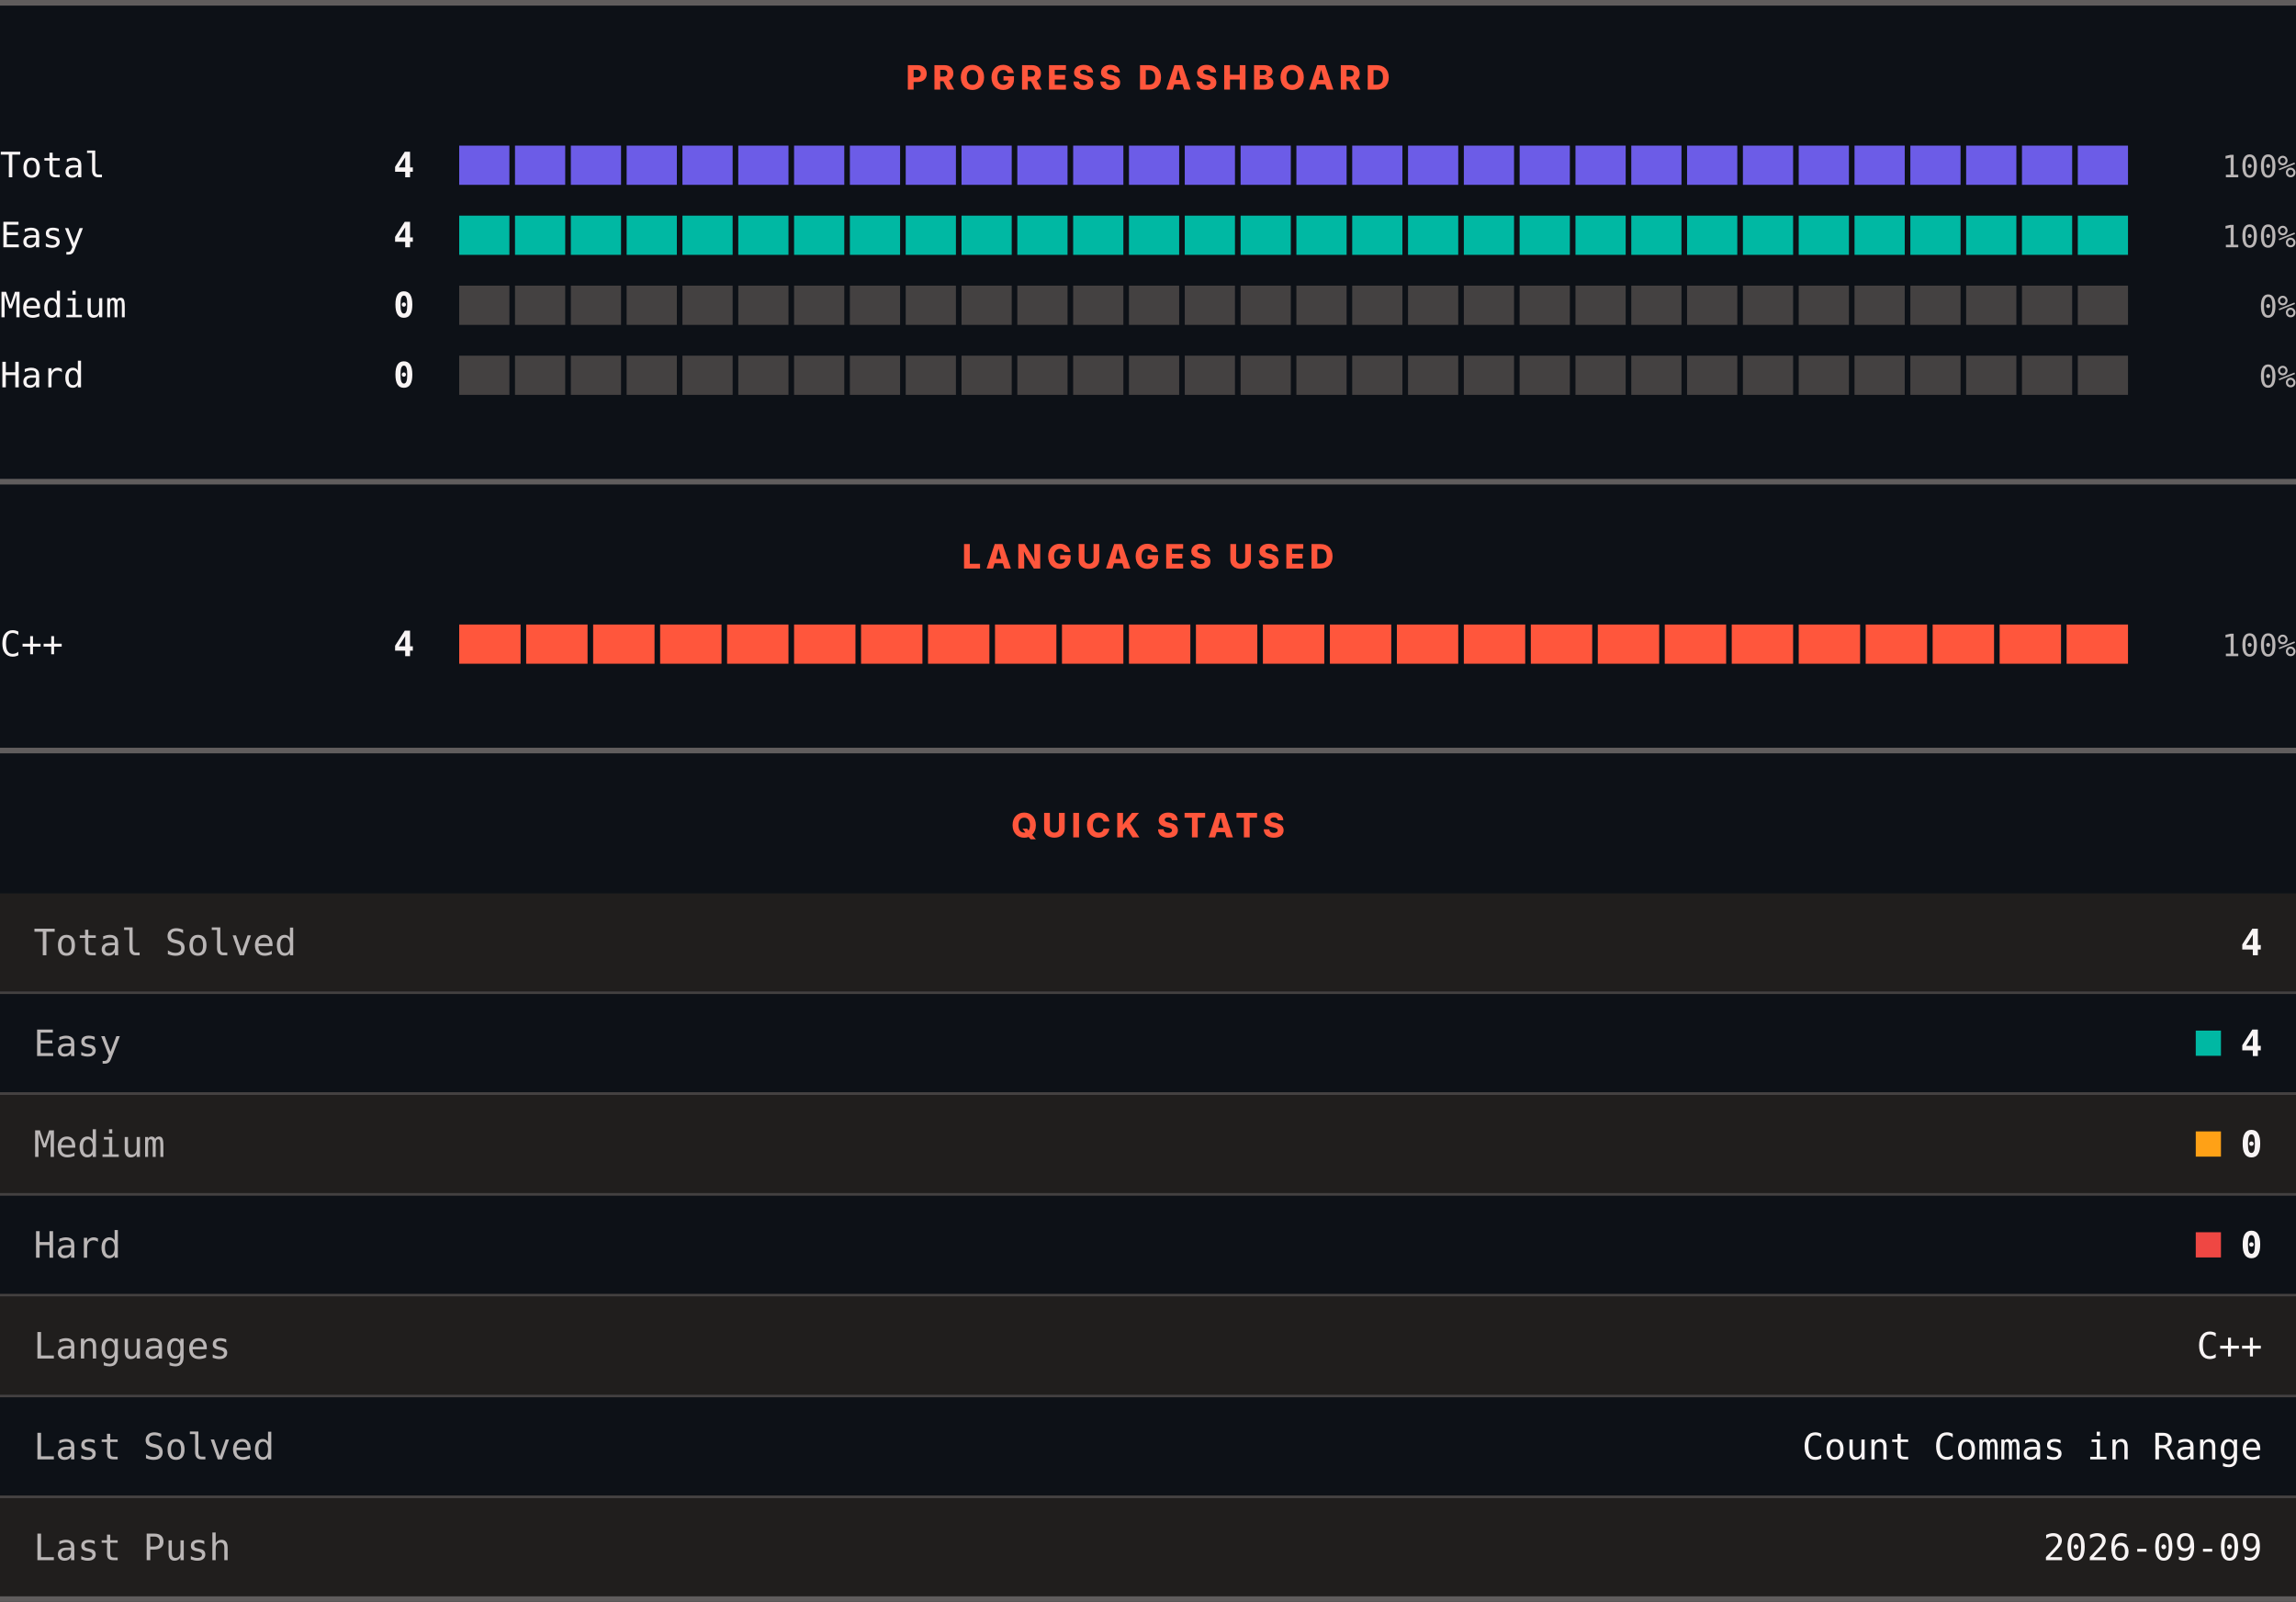
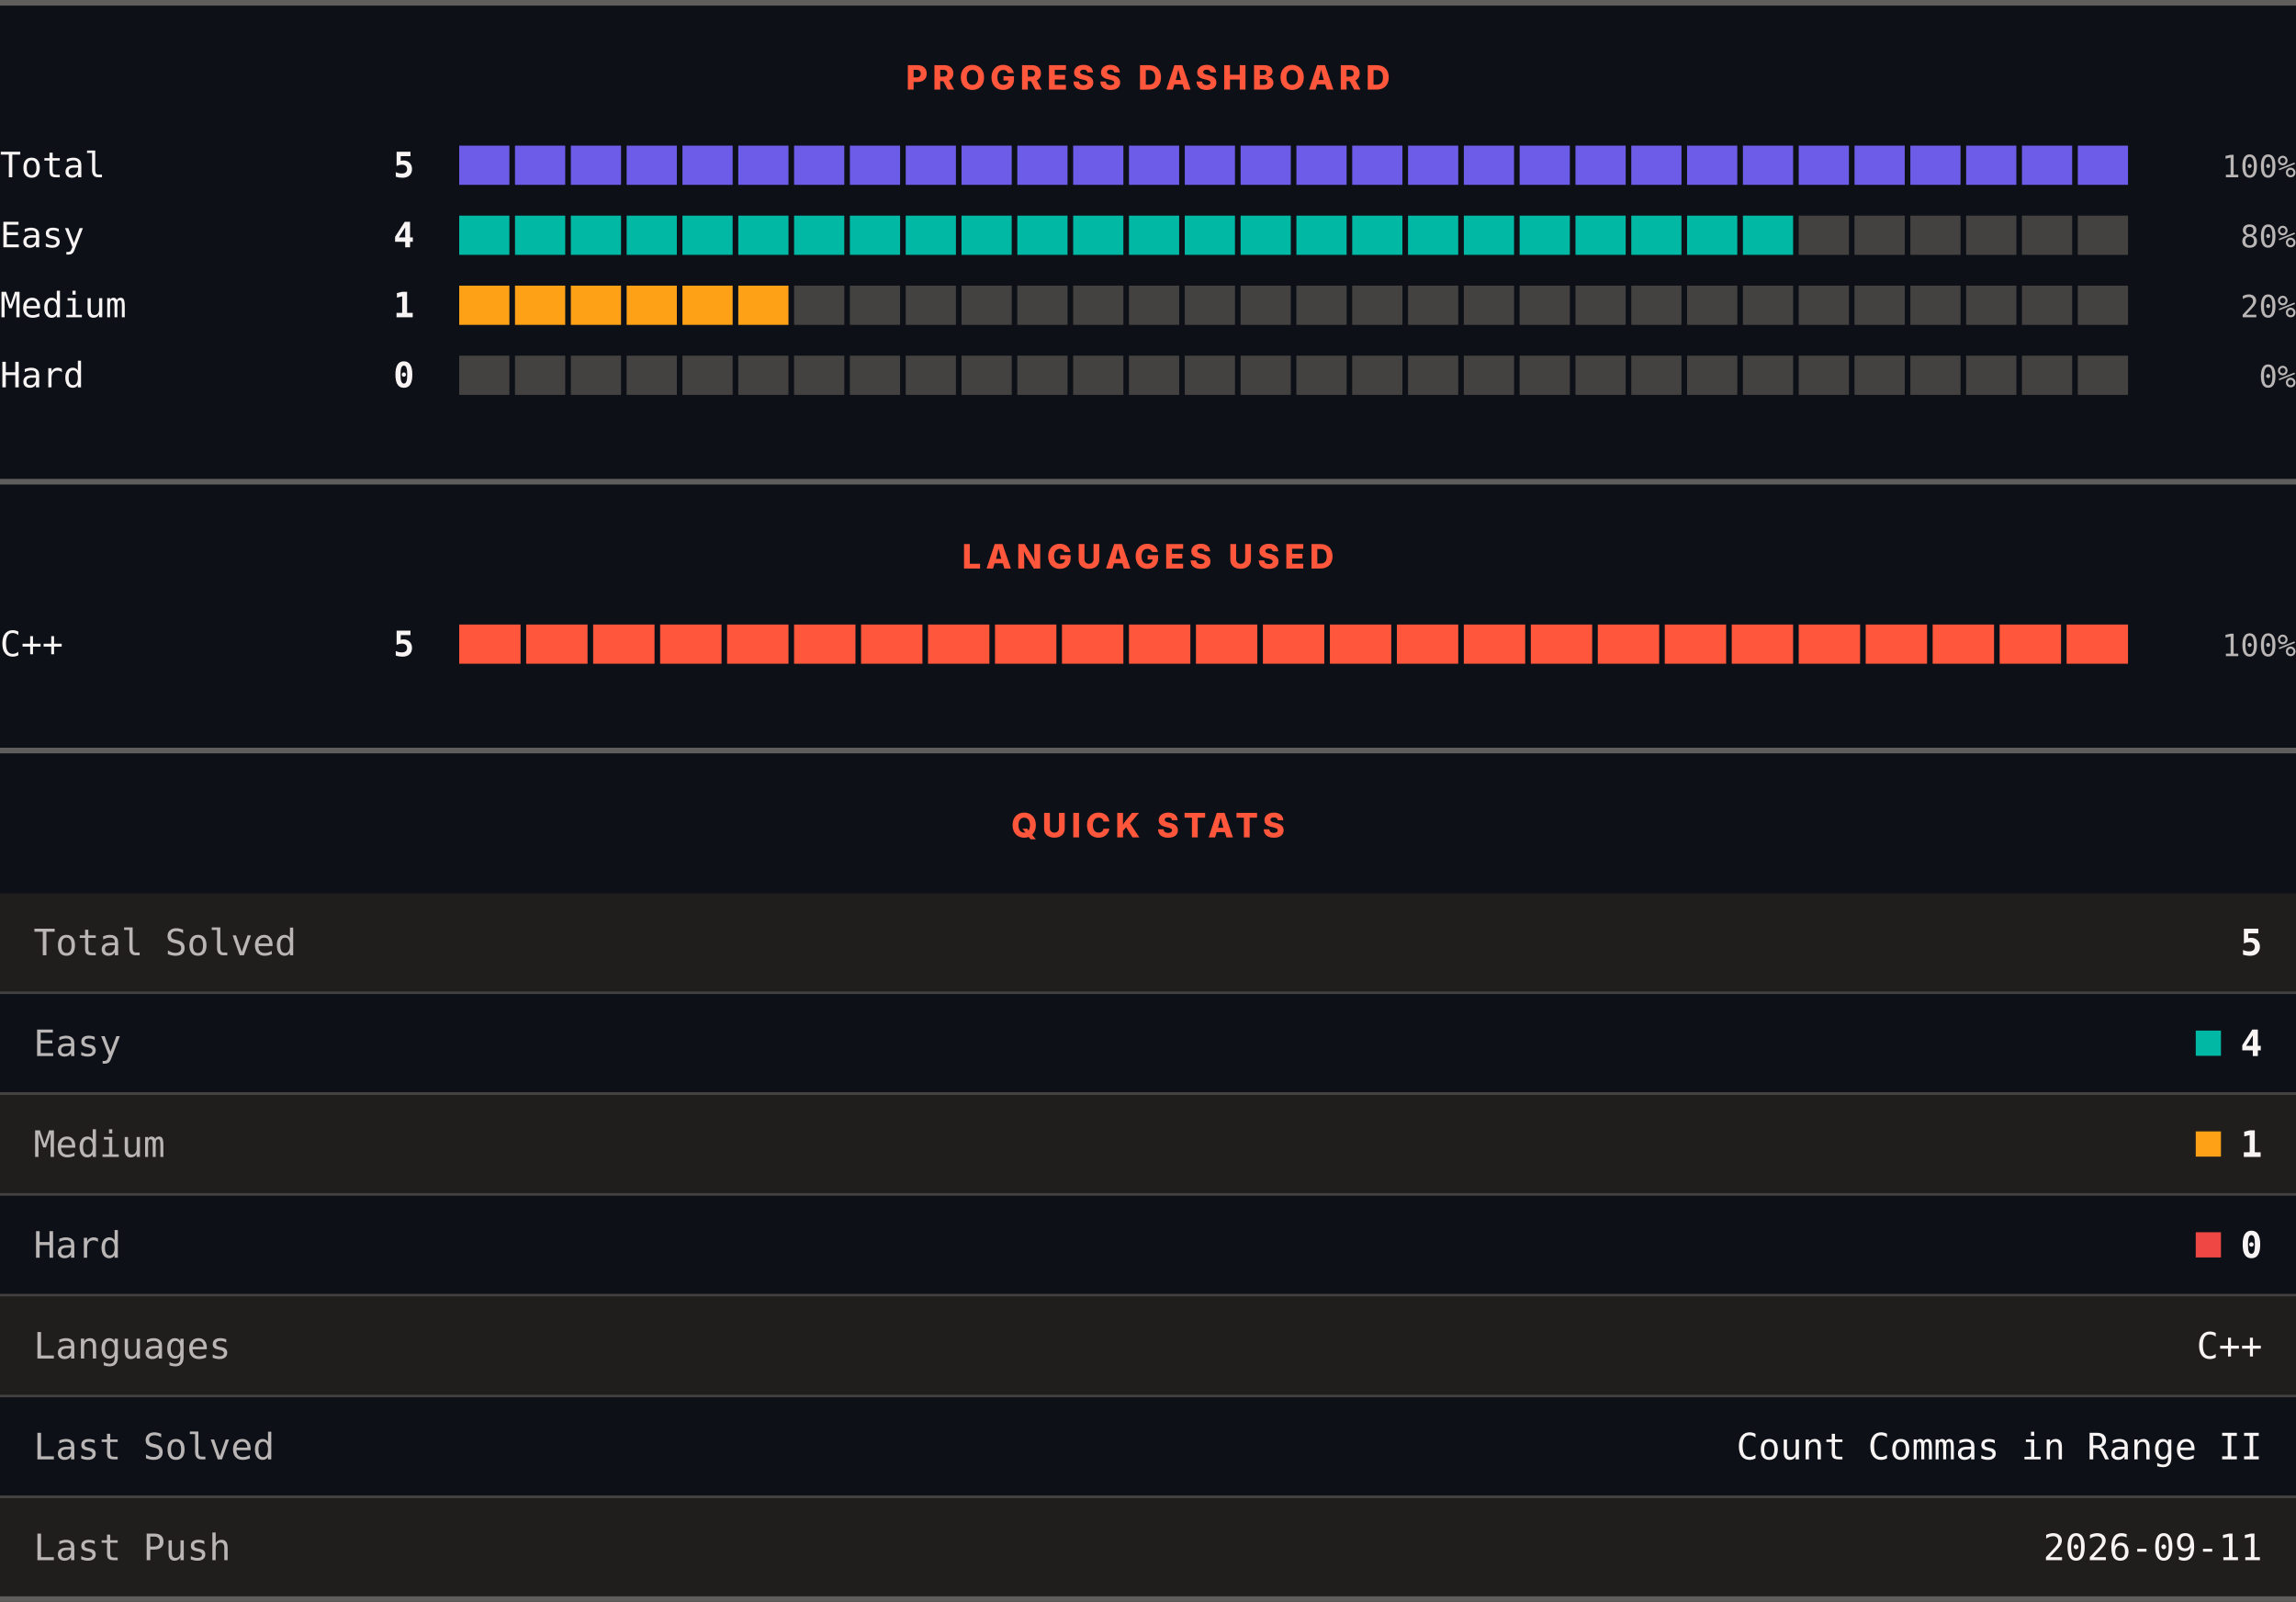
<svg xmlns="http://www.w3.org/2000/svg" width="820" height="572" viewBox="0 0 820 572" role="img" aria-label="LeetCode progress, languages and quick stats">
  <rect width="820" height="572" fill="#0d1117" />
  <rect x="0" y="0" width="820" height="2" fill="#605d5d" />
  <text x="410" y="32" text-anchor="middle" font-family="Archivo, system-ui, -apple-system, Segoe UI, sans-serif" font-size="12" font-weight="800" letter-spacing="1.68" fill="#ff563c">PROGRESS DASHBOARD</text>
  <text x="0" y="63.3" font-family="ui-monospace, SFMono-Regular, Menlo, Consolas, monospace" font-size="12.5" fill="#f8f4f4">Total</text>
-   <text x="148" y="63.3" text-anchor="end" font-family="ui-monospace, SFMono-Regular, Menlo, Consolas, monospace" font-size="12.5" font-weight="700" fill="#f8f4f4">4</text>
+   <text x="148" y="63.3" text-anchor="end" font-family="ui-monospace, SFMono-Regular, Menlo, Consolas, monospace" font-size="12.5" font-weight="700" fill="#f8f4f4">5</text>
  <rect x="164.00" y="52" width="17.93" height="14" fill="#6c5ce7" />
  <rect x="183.93" y="52" width="17.93" height="14" fill="#6c5ce7" />
  <rect x="203.87" y="52" width="17.93" height="14" fill="#6c5ce7" />
  <rect x="223.80" y="52" width="17.93" height="14" fill="#6c5ce7" />
  <rect x="243.73" y="52" width="17.93" height="14" fill="#6c5ce7" />
  <rect x="263.67" y="52" width="17.93" height="14" fill="#6c5ce7" />
  <rect x="283.60" y="52" width="17.93" height="14" fill="#6c5ce7" />
  <rect x="303.53" y="52" width="17.93" height="14" fill="#6c5ce7" />
  <rect x="323.47" y="52" width="17.93" height="14" fill="#6c5ce7" />
  <rect x="343.40" y="52" width="17.93" height="14" fill="#6c5ce7" />
  <rect x="363.33" y="52" width="17.93" height="14" fill="#6c5ce7" />
  <rect x="383.27" y="52" width="17.93" height="14" fill="#6c5ce7" />
  <rect x="403.20" y="52" width="17.93" height="14" fill="#6c5ce7" />
  <rect x="423.13" y="52" width="17.93" height="14" fill="#6c5ce7" />
  <rect x="443.07" y="52" width="17.93" height="14" fill="#6c5ce7" />
  <rect x="463.00" y="52" width="17.93" height="14" fill="#6c5ce7" />
  <rect x="482.93" y="52" width="17.93" height="14" fill="#6c5ce7" />
  <rect x="502.87" y="52" width="17.93" height="14" fill="#6c5ce7" />
  <rect x="522.80" y="52" width="17.93" height="14" fill="#6c5ce7" />
  <rect x="542.73" y="52" width="17.93" height="14" fill="#6c5ce7" />
  <rect x="562.67" y="52" width="17.93" height="14" fill="#6c5ce7" />
  <rect x="582.60" y="52" width="17.93" height="14" fill="#6c5ce7" />
  <rect x="602.53" y="52" width="17.93" height="14" fill="#6c5ce7" />
  <rect x="622.47" y="52" width="17.93" height="14" fill="#6c5ce7" />
  <rect x="642.40" y="52" width="17.93" height="14" fill="#6c5ce7" />
  <rect x="662.33" y="52" width="17.93" height="14" fill="#6c5ce7" />
  <rect x="682.27" y="52" width="17.93" height="14" fill="#6c5ce7" />
  <rect x="702.20" y="52" width="17.93" height="14" fill="#6c5ce7" />
  <rect x="722.13" y="52" width="17.93" height="14" fill="#6c5ce7" />
  <rect x="742.07" y="52" width="17.93" height="14" fill="#6c5ce7" />
  <text x="820" y="63.3" text-anchor="end" font-family="ui-monospace, SFMono-Regular, Menlo, Consolas, monospace" font-size="11" fill="#bab6b6">100%</text>
  <text x="0" y="88.3" font-family="ui-monospace, SFMono-Regular, Menlo, Consolas, monospace" font-size="12.5" fill="#f8f4f4">Easy</text>
  <text x="148" y="88.3" text-anchor="end" font-family="ui-monospace, SFMono-Regular, Menlo, Consolas, monospace" font-size="12.5" font-weight="700" fill="#f8f4f4">4</text>
  <rect x="164.00" y="77" width="17.93" height="14" fill="#00b8a3" />
  <rect x="183.93" y="77" width="17.93" height="14" fill="#00b8a3" />
  <rect x="203.87" y="77" width="17.93" height="14" fill="#00b8a3" />
  <rect x="223.80" y="77" width="17.93" height="14" fill="#00b8a3" />
  <rect x="243.73" y="77" width="17.93" height="14" fill="#00b8a3" />
  <rect x="263.67" y="77" width="17.93" height="14" fill="#00b8a3" />
  <rect x="283.60" y="77" width="17.93" height="14" fill="#00b8a3" />
  <rect x="303.53" y="77" width="17.93" height="14" fill="#00b8a3" />
  <rect x="323.47" y="77" width="17.93" height="14" fill="#00b8a3" />
  <rect x="343.40" y="77" width="17.93" height="14" fill="#00b8a3" />
  <rect x="363.33" y="77" width="17.93" height="14" fill="#00b8a3" />
  <rect x="383.27" y="77" width="17.93" height="14" fill="#00b8a3" />
  <rect x="403.20" y="77" width="17.93" height="14" fill="#00b8a3" />
  <rect x="423.13" y="77" width="17.93" height="14" fill="#00b8a3" />
  <rect x="443.07" y="77" width="17.93" height="14" fill="#00b8a3" />
  <rect x="463.00" y="77" width="17.93" height="14" fill="#00b8a3" />
  <rect x="482.93" y="77" width="17.93" height="14" fill="#00b8a3" />
  <rect x="502.87" y="77" width="17.93" height="14" fill="#00b8a3" />
  <rect x="522.80" y="77" width="17.93" height="14" fill="#00b8a3" />
  <rect x="542.73" y="77" width="17.93" height="14" fill="#00b8a3" />
  <rect x="562.67" y="77" width="17.93" height="14" fill="#00b8a3" />
  <rect x="582.60" y="77" width="17.93" height="14" fill="#00b8a3" />
  <rect x="602.53" y="77" width="17.93" height="14" fill="#00b8a3" />
  <rect x="622.47" y="77" width="17.93" height="14" fill="#00b8a3" />
-   <rect x="642.40" y="77" width="17.93" height="14" fill="#00b8a3" />
-   <rect x="662.33" y="77" width="17.93" height="14" fill="#00b8a3" />
-   <rect x="682.27" y="77" width="17.93" height="14" fill="#00b8a3" />
-   <rect x="702.20" y="77" width="17.93" height="14" fill="#00b8a3" />
-   <rect x="722.13" y="77" width="17.93" height="14" fill="#00b8a3" />
-   <rect x="742.07" y="77" width="17.93" height="14" fill="#00b8a3" />
-   <text x="820" y="88.3" text-anchor="end" font-family="ui-monospace, SFMono-Regular, Menlo, Consolas, monospace" font-size="11" fill="#bab6b6">100%</text>
+   <rect x="642.40" y="77" width="17.93" height="14" fill="#444141" />
+   <rect x="662.33" y="77" width="17.93" height="14" fill="#444141" />
+   <rect x="682.27" y="77" width="17.93" height="14" fill="#444141" />
+   <rect x="702.20" y="77" width="17.93" height="14" fill="#444141" />
+   <rect x="722.13" y="77" width="17.93" height="14" fill="#444141" />
+   <rect x="742.07" y="77" width="17.93" height="14" fill="#444141" />
+   <text x="820" y="88.3" text-anchor="end" font-family="ui-monospace, SFMono-Regular, Menlo, Consolas, monospace" font-size="11" fill="#bab6b6">80%</text>
  <text x="0" y="113.3" font-family="ui-monospace, SFMono-Regular, Menlo, Consolas, monospace" font-size="12.5" fill="#f8f4f4">Medium</text>
-   <text x="148" y="113.3" text-anchor="end" font-family="ui-monospace, SFMono-Regular, Menlo, Consolas, monospace" font-size="12.5" font-weight="700" fill="#f8f4f4">0</text>
-   <rect x="164.00" y="102" width="17.93" height="14" fill="#444141" />
-   <rect x="183.93" y="102" width="17.93" height="14" fill="#444141" />
-   <rect x="203.87" y="102" width="17.93" height="14" fill="#444141" />
-   <rect x="223.80" y="102" width="17.93" height="14" fill="#444141" />
-   <rect x="243.73" y="102" width="17.93" height="14" fill="#444141" />
-   <rect x="263.67" y="102" width="17.93" height="14" fill="#444141" />
+   <text x="148" y="113.3" text-anchor="end" font-family="ui-monospace, SFMono-Regular, Menlo, Consolas, monospace" font-size="12.5" font-weight="700" fill="#f8f4f4">1</text>
+   <rect x="164.00" y="102" width="17.93" height="14" fill="#ffa116" />
+   <rect x="183.93" y="102" width="17.93" height="14" fill="#ffa116" />
+   <rect x="203.87" y="102" width="17.93" height="14" fill="#ffa116" />
+   <rect x="223.80" y="102" width="17.93" height="14" fill="#ffa116" />
+   <rect x="243.73" y="102" width="17.93" height="14" fill="#ffa116" />
+   <rect x="263.67" y="102" width="17.93" height="14" fill="#ffa116" />
  <rect x="283.60" y="102" width="17.93" height="14" fill="#444141" />
  <rect x="303.53" y="102" width="17.93" height="14" fill="#444141" />
  <rect x="323.47" y="102" width="17.93" height="14" fill="#444141" />
  <rect x="343.40" y="102" width="17.93" height="14" fill="#444141" />
  <rect x="363.33" y="102" width="17.93" height="14" fill="#444141" />
  <rect x="383.27" y="102" width="17.93" height="14" fill="#444141" />
  <rect x="403.20" y="102" width="17.93" height="14" fill="#444141" />
  <rect x="423.13" y="102" width="17.93" height="14" fill="#444141" />
  <rect x="443.07" y="102" width="17.93" height="14" fill="#444141" />
  <rect x="463.00" y="102" width="17.93" height="14" fill="#444141" />
  <rect x="482.93" y="102" width="17.93" height="14" fill="#444141" />
  <rect x="502.87" y="102" width="17.93" height="14" fill="#444141" />
  <rect x="522.80" y="102" width="17.93" height="14" fill="#444141" />
  <rect x="542.73" y="102" width="17.93" height="14" fill="#444141" />
  <rect x="562.67" y="102" width="17.93" height="14" fill="#444141" />
  <rect x="582.60" y="102" width="17.93" height="14" fill="#444141" />
  <rect x="602.53" y="102" width="17.93" height="14" fill="#444141" />
  <rect x="622.47" y="102" width="17.93" height="14" fill="#444141" />
  <rect x="642.40" y="102" width="17.93" height="14" fill="#444141" />
  <rect x="662.33" y="102" width="17.93" height="14" fill="#444141" />
  <rect x="682.27" y="102" width="17.93" height="14" fill="#444141" />
  <rect x="702.20" y="102" width="17.93" height="14" fill="#444141" />
  <rect x="722.13" y="102" width="17.93" height="14" fill="#444141" />
  <rect x="742.07" y="102" width="17.93" height="14" fill="#444141" />
-   <text x="820" y="113.3" text-anchor="end" font-family="ui-monospace, SFMono-Regular, Menlo, Consolas, monospace" font-size="11" fill="#bab6b6">0%</text>
+   <text x="820" y="113.3" text-anchor="end" font-family="ui-monospace, SFMono-Regular, Menlo, Consolas, monospace" font-size="11" fill="#bab6b6">20%</text>
  <text x="0" y="138.3" font-family="ui-monospace, SFMono-Regular, Menlo, Consolas, monospace" font-size="12.5" fill="#f8f4f4">Hard</text>
  <text x="148" y="138.3" text-anchor="end" font-family="ui-monospace, SFMono-Regular, Menlo, Consolas, monospace" font-size="12.5" font-weight="700" fill="#f8f4f4">0</text>
  <rect x="164.00" y="127" width="17.93" height="14" fill="#444141" />
  <rect x="183.93" y="127" width="17.93" height="14" fill="#444141" />
  <rect x="203.87" y="127" width="17.93" height="14" fill="#444141" />
  <rect x="223.80" y="127" width="17.93" height="14" fill="#444141" />
  <rect x="243.73" y="127" width="17.93" height="14" fill="#444141" />
  <rect x="263.67" y="127" width="17.93" height="14" fill="#444141" />
  <rect x="283.60" y="127" width="17.93" height="14" fill="#444141" />
  <rect x="303.53" y="127" width="17.93" height="14" fill="#444141" />
  <rect x="323.47" y="127" width="17.93" height="14" fill="#444141" />
  <rect x="343.40" y="127" width="17.93" height="14" fill="#444141" />
  <rect x="363.33" y="127" width="17.93" height="14" fill="#444141" />
  <rect x="383.27" y="127" width="17.93" height="14" fill="#444141" />
  <rect x="403.20" y="127" width="17.93" height="14" fill="#444141" />
  <rect x="423.13" y="127" width="17.93" height="14" fill="#444141" />
  <rect x="443.07" y="127" width="17.93" height="14" fill="#444141" />
  <rect x="463.00" y="127" width="17.93" height="14" fill="#444141" />
  <rect x="482.93" y="127" width="17.93" height="14" fill="#444141" />
  <rect x="502.87" y="127" width="17.93" height="14" fill="#444141" />
  <rect x="522.80" y="127" width="17.93" height="14" fill="#444141" />
  <rect x="542.73" y="127" width="17.93" height="14" fill="#444141" />
  <rect x="562.67" y="127" width="17.93" height="14" fill="#444141" />
  <rect x="582.60" y="127" width="17.93" height="14" fill="#444141" />
  <rect x="602.53" y="127" width="17.93" height="14" fill="#444141" />
  <rect x="622.47" y="127" width="17.93" height="14" fill="#444141" />
  <rect x="642.40" y="127" width="17.93" height="14" fill="#444141" />
  <rect x="662.33" y="127" width="17.93" height="14" fill="#444141" />
  <rect x="682.27" y="127" width="17.93" height="14" fill="#444141" />
  <rect x="702.20" y="127" width="17.93" height="14" fill="#444141" />
  <rect x="722.13" y="127" width="17.93" height="14" fill="#444141" />
  <rect x="742.07" y="127" width="17.93" height="14" fill="#444141" />
  <text x="820" y="138.3" text-anchor="end" font-family="ui-monospace, SFMono-Regular, Menlo, Consolas, monospace" font-size="11" fill="#bab6b6">0%</text>
  <rect x="0" y="171" width="820" height="2" fill="#605d5d" />
  <text x="410" y="203" text-anchor="middle" font-family="Archivo, system-ui, -apple-system, Segoe UI, sans-serif" font-size="12" font-weight="800" letter-spacing="1.68" fill="#ff563c">LANGUAGES USED</text>
  <text x="0" y="234.3" font-family="ui-monospace, SFMono-Regular, Menlo, Consolas, monospace" font-size="12.5" fill="#f8f4f4">C++</text>
-   <text x="148" y="234.3" text-anchor="end" font-family="ui-monospace, SFMono-Regular, Menlo, Consolas, monospace" font-size="12.5" font-weight="700" fill="#f8f4f4">4</text>
+   <text x="148" y="234.3" text-anchor="end" font-family="ui-monospace, SFMono-Regular, Menlo, Consolas, monospace" font-size="12.5" font-weight="700" fill="#f8f4f4">5</text>
  <rect x="164.00" y="223" width="21.92" height="14" fill="#ff563c" />
  <rect x="187.92" y="223" width="21.92" height="14" fill="#ff563c" />
  <rect x="211.84" y="223" width="21.92" height="14" fill="#ff563c" />
  <rect x="235.76" y="223" width="21.92" height="14" fill="#ff563c" />
  <rect x="259.68" y="223" width="21.92" height="14" fill="#ff563c" />
  <rect x="283.60" y="223" width="21.92" height="14" fill="#ff563c" />
  <rect x="307.52" y="223" width="21.92" height="14" fill="#ff563c" />
  <rect x="331.44" y="223" width="21.92" height="14" fill="#ff563c" />
  <rect x="355.36" y="223" width="21.92" height="14" fill="#ff563c" />
  <rect x="379.28" y="223" width="21.92" height="14" fill="#ff563c" />
  <rect x="403.20" y="223" width="21.92" height="14" fill="#ff563c" />
  <rect x="427.12" y="223" width="21.92" height="14" fill="#ff563c" />
  <rect x="451.04" y="223" width="21.92" height="14" fill="#ff563c" />
  <rect x="474.96" y="223" width="21.92" height="14" fill="#ff563c" />
  <rect x="498.88" y="223" width="21.92" height="14" fill="#ff563c" />
  <rect x="522.80" y="223" width="21.92" height="14" fill="#ff563c" />
  <rect x="546.72" y="223" width="21.92" height="14" fill="#ff563c" />
  <rect x="570.64" y="223" width="21.92" height="14" fill="#ff563c" />
  <rect x="594.56" y="223" width="21.92" height="14" fill="#ff563c" />
  <rect x="618.48" y="223" width="21.92" height="14" fill="#ff563c" />
  <rect x="642.40" y="223" width="21.92" height="14" fill="#ff563c" />
  <rect x="666.32" y="223" width="21.92" height="14" fill="#ff563c" />
  <rect x="690.24" y="223" width="21.92" height="14" fill="#ff563c" />
  <rect x="714.16" y="223" width="21.92" height="14" fill="#ff563c" />
  <rect x="738.08" y="223" width="21.92" height="14" fill="#ff563c" />
  <text x="820" y="234.3" text-anchor="end" font-family="ui-monospace, SFMono-Regular, Menlo, Consolas, monospace" font-size="11" fill="#bab6b6">100%</text>
  <rect x="0" y="267" width="820" height="2" fill="#605d5d" />
  <text x="410" y="299" text-anchor="middle" font-family="Archivo, system-ui, -apple-system, Segoe UI, sans-serif" font-size="12" font-weight="800" letter-spacing="1.68" fill="#ff563c">QUICK STATS</text>
  <rect x="0" y="319" width="820" height="35" fill="#201e1d" />
  <text x="12" y="341.1" font-family="ui-monospace, SFMono-Regular, Menlo, Consolas, monospace" font-size="13" fill="#bab6b6">Total Solved</text>
-   <text x="808" y="341.1" text-anchor="end" font-family="ui-monospace, SFMono-Regular, Menlo, Consolas, monospace" font-size="13" font-weight="700" fill="#f8f4f4">4</text>
+   <text x="808" y="341.1" text-anchor="end" font-family="ui-monospace, SFMono-Regular, Menlo, Consolas, monospace" font-size="13" font-weight="700" fill="#f8f4f4">5</text>
  <rect x="0" y="354" width="820" height="1" fill="#444141" />
  <rect x="0" y="355" width="820" height="35" fill="#0d1117" />
  <text x="12" y="377.1" font-family="ui-monospace, SFMono-Regular, Menlo, Consolas, monospace" font-size="13" fill="#bab6b6">Easy</text>
  <rect x="784.2" y="368" width="9" height="9" fill="#00b8a3" />
  <text x="808" y="377.1" text-anchor="end" font-family="ui-monospace, SFMono-Regular, Menlo, Consolas, monospace" font-size="13" font-weight="700" fill="#f8f4f4">4</text>
  <rect x="0" y="390" width="820" height="1" fill="#444141" />
  <rect x="0" y="391" width="820" height="35" fill="#201e1d" />
  <text x="12" y="413.1" font-family="ui-monospace, SFMono-Regular, Menlo, Consolas, monospace" font-size="13" fill="#bab6b6">Medium</text>
  <rect x="784.2" y="404" width="9" height="9" fill="#ffa116" />
-   <text x="808" y="413.1" text-anchor="end" font-family="ui-monospace, SFMono-Regular, Menlo, Consolas, monospace" font-size="13" font-weight="700" fill="#f8f4f4">0</text>
+   <text x="808" y="413.1" text-anchor="end" font-family="ui-monospace, SFMono-Regular, Menlo, Consolas, monospace" font-size="13" font-weight="700" fill="#f8f4f4">1</text>
  <rect x="0" y="426" width="820" height="1" fill="#444141" />
  <rect x="0" y="427" width="820" height="35" fill="#0d1117" />
  <text x="12" y="449.1" font-family="ui-monospace, SFMono-Regular, Menlo, Consolas, monospace" font-size="13" fill="#bab6b6">Hard</text>
  <rect x="784.2" y="440" width="9" height="9" fill="#ef4743" />
  <text x="808" y="449.1" text-anchor="end" font-family="ui-monospace, SFMono-Regular, Menlo, Consolas, monospace" font-size="13" font-weight="700" fill="#f8f4f4">0</text>
  <rect x="0" y="462" width="820" height="1" fill="#444141" />
  <rect x="0" y="463" width="820" height="35" fill="#201e1d" />
  <text x="12" y="485.1" font-family="ui-monospace, SFMono-Regular, Menlo, Consolas, monospace" font-size="13" fill="#bab6b6">Languages</text>
  <text x="808" y="485.1" text-anchor="end" font-family="ui-monospace, SFMono-Regular, Menlo, Consolas, monospace" font-size="13" fill="#f8f4f4">C++</text>
  <rect x="0" y="498" width="820" height="1" fill="#444141" />
  <rect x="0" y="499" width="820" height="35" fill="#0d1117" />
  <text x="12" y="521.1" font-family="ui-monospace, SFMono-Regular, Menlo, Consolas, monospace" font-size="13" fill="#bab6b6">Last Solved</text>
-   <text x="808" y="521.1" text-anchor="end" font-family="ui-monospace, SFMono-Regular, Menlo, Consolas, monospace" font-size="13" fill="#f8f4f4">Count Commas in Range</text>
+   <text x="808" y="521.1" text-anchor="end" font-family="ui-monospace, SFMono-Regular, Menlo, Consolas, monospace" font-size="13" fill="#f8f4f4">Count Commas in Range II</text>
  <rect x="0" y="534" width="820" height="1" fill="#444141" />
  <rect x="0" y="535" width="820" height="35" fill="#201e1d" />
  <text x="12" y="557.1" font-family="ui-monospace, SFMono-Regular, Menlo, Consolas, monospace" font-size="13" fill="#bab6b6">Last Push</text>
-   <text x="808" y="557.1" text-anchor="end" font-family="ui-monospace, SFMono-Regular, Menlo, Consolas, monospace" font-size="13" fill="#f8f4f4">2026-09-09</text>
+   <text x="808" y="557.1" text-anchor="end" font-family="ui-monospace, SFMono-Regular, Menlo, Consolas, monospace" font-size="13" fill="#f8f4f4">2026-09-11</text>
  <rect x="0" y="570" width="820" height="2" fill="#605d5d" />
</svg>
